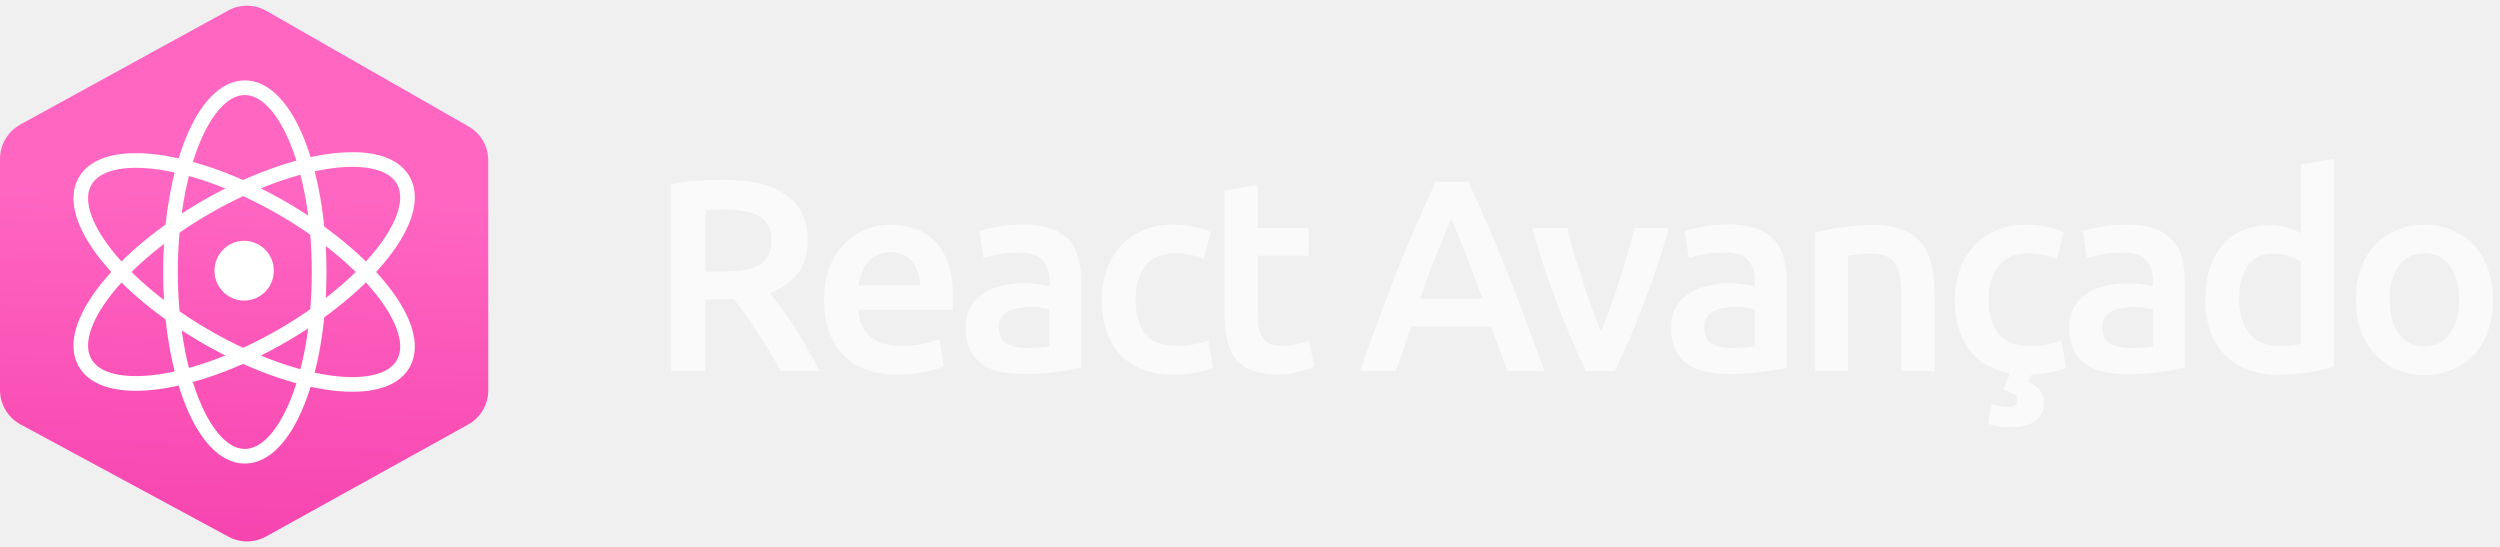
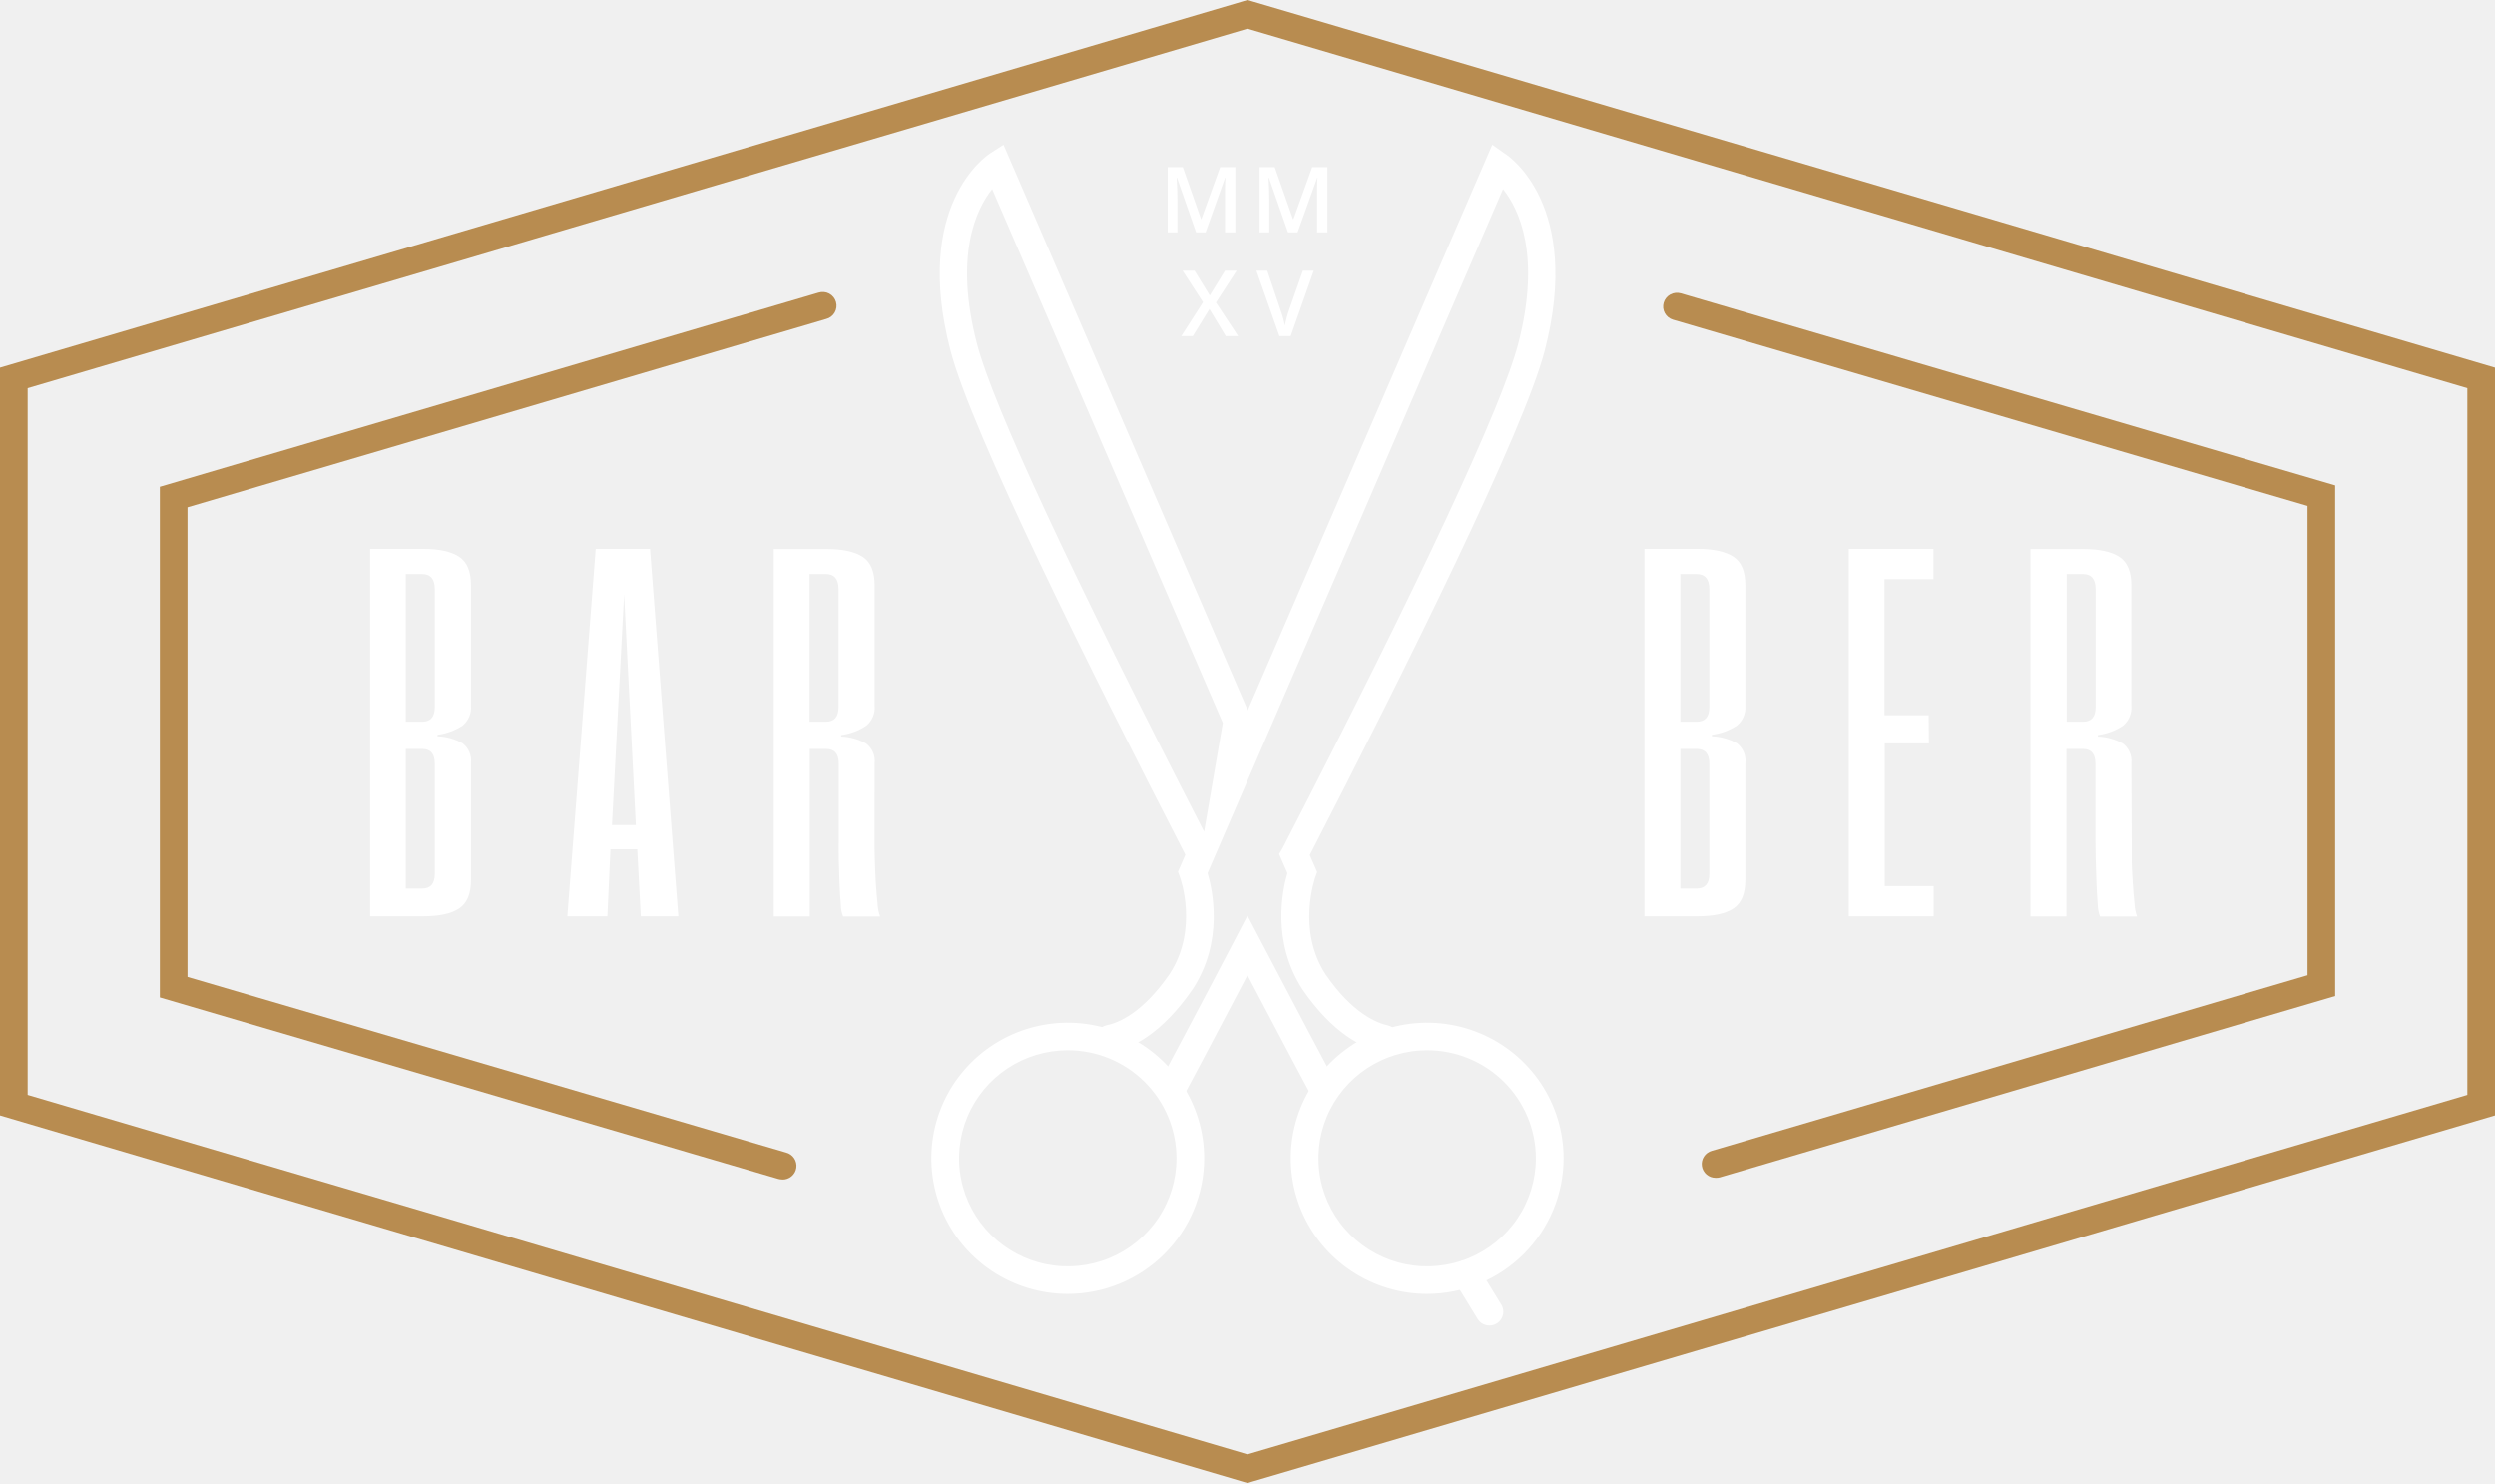
- <svg xmlns="http://www.w3.org/2000/svg" fill="none" viewBox="0 0 256 56">
-   <path d="M2.08 12.75L23.36 1.08a4 4 0 013.91.03L48 12.96A4 4 0 0150 16.43v23.54a4 4 0 01-2.06 3.5l-20.7 11.47a4 4 0 01-3.84.02L2.1 43.46A4 4 0 010 39.94V16.26a4 4 0 012.08-3.5z" fill="url(#paint0_linear)" />
-   <ellipse rx="7.65" ry="18.78" transform="matrix(-.49197 .87061 .8678 .49693 25 27.9)" stroke="#fff" stroke-width="1.5" />
-   <ellipse rx="7.65" ry="18.78" transform="matrix(-.49197 -.87061 .8678 -.49693 25 27.8)" stroke="#fff" stroke-width="1.5" />
-   <ellipse cx="25.07" cy="27.85" rx="7.61" ry="18.87" transform="rotate(180 25.07 27.85)" stroke="#fff" stroke-width="1.5" />
-   <ellipse cx="25.01" cy="27.73" rx="3.06" ry="3.04" transform="rotate(-90 25 27.73)" fill="#fff" />
-   <path d="M74.06 18.4c2.8 0 4.93.51 6.4 1.54 1.5 1.03 2.25 2.6 2.25 4.7 0 2.64-1.3 4.42-3.9 5.35a41.65 41.65 0 013.92 5.8c.44.74.82 1.48 1.16 2.21h-3.95a40.42 40.42 0 00-2.4-4c-.42-.66-.83-1.26-1.24-1.82-.41-.58-.8-1.1-1.15-1.54l-.67.02h-2.24V38H68.7V18.88c.86-.2 1.77-.31 2.74-.37a34.3 34.3 0 012.6-.11zm.25 3.05c-.75 0-1.44.03-2.07.09v6.27h1.54c.86 0 1.61-.05 2.27-.14.65-.1 1.19-.26 1.62-.5.45-.25.78-.58 1-.99.23-.4.34-.93.34-1.56 0-.6-.1-1.1-.33-1.52a2.47 2.47 0 00-.98-.98c-.41-.24-.9-.4-1.49-.5-.58-.11-1.21-.17-1.9-.17zm10.07 9.3c0-1.29.19-2.42.56-3.39.4-.97.9-1.77 1.54-2.4a6.6 6.6 0 014.7-1.96c2.02 0 3.59.62 4.7 1.87 1.15 1.25 1.72 3.12 1.72 5.6l-.03.64c0 .23-.01.43-.03.62h-9.66c.1 1.17.5 2.09 1.23 2.74.75.64 1.82.95 3.22.95a10.35 10.35 0 003.87-.7l.44 2.78a6.26 6.26 0 01-1.9.56 12.6 12.6 0 01-2.83.3c-1.29 0-2.4-.18-3.36-.56a6.48 6.48 0 01-2.35-1.6 6.7 6.7 0 01-1.37-2.4 9.97 9.97 0 01-.45-3.05zm9.83-1.51c0-.47-.07-.9-.2-1.32-.13-.43-.33-.8-.59-1.1a2.37 2.37 0 00-.92-.72 2.73 2.73 0 00-1.29-.28 3.11 3.11 0 00-3 2.16c-.14.4-.25.83-.3 1.26h6.3zm10.87 6.38c1.05 0 1.84-.06 2.38-.17V31.7a6.63 6.63 0 00-1.99-.25c-.37 0-.75.03-1.15.08a3.7 3.7 0 00-1.03.31c-.3.15-.54.36-.73.64-.19.27-.28.6-.28 1.01 0 .8.25 1.36.76 1.68a4 4 0 002.04.45zm-.28-12.63a8.3 8.3 0 012.83.42 4.21 4.21 0 012.8 3.02c.2.72.3 1.5.3 2.36v8.87c-.52.12-1.31.25-2.37.4-1.05.16-2.23.25-3.56.25-.88 0-1.68-.09-2.4-.25a5.2 5.2 0 01-1.88-.82 4 4 0 01-1.2-1.45 5.2 5.2 0 01-.43-2.21c0-.84.16-1.55.48-2.13.33-.58.78-1.05 1.34-1.4a5.4 5.4 0 011.93-.79 10.55 10.55 0 014.82.06v-.56c0-.4-.05-.77-.14-1.12-.1-.35-.26-.66-.5-.92-.23-.28-.54-.5-.93-.65a3.89 3.89 0 00-1.43-.22 12.8 12.8 0 00-3.75.56l-.42-2.75a14.7 14.7 0 014.5-.67zm8.01 7.7c0-1.08.17-2.09.5-3.02a7.3 7.3 0 011.44-2.47c.63-.69 1.4-1.23 2.3-1.62.89-.4 1.9-.59 3.02-.59 1.38 0 2.68.25 3.92.76l-.73 2.77a7.6 7.6 0 00-2.92-.59c-1.32 0-2.33.42-3.02 1.26-.69.82-1.03 1.99-1.03 3.5 0 1.46.32 2.62.97 3.47.66.84 1.76 1.26 3.3 1.26a8.7 8.7 0 003.17-.58l.48 2.8c-.38.18-.94.35-1.7.5-.76.15-1.53.22-2.33.22a8.79 8.79 0 01-3.28-.56 6.58 6.58 0 01-2.3-1.6c-.6-.68-1.04-1.5-1.34-2.43-.3-.95-.45-1.98-.45-3.08zm12.6-11.2l3.38-.56v4.43H134v2.82h-5.2v5.97c0 1.17.18 2.01.55 2.52.38.5 1.01.75 1.9.75.62 0 1.16-.06 1.63-.2.49-.12.87-.24 1.15-.36l.56 2.7c-.4.16-.9.33-1.54.5-.64.18-1.38.28-2.24.28a7.2 7.2 0 01-2.63-.42 3.92 3.92 0 01-1.66-1.2 4.94 4.94 0 01-.86-1.94 12.2 12.2 0 01-.26-2.6V19.49zM154.33 38c-.26-.77-.53-1.52-.81-2.27-.28-.74-.56-1.51-.82-2.3h-8.17a83.8 83.8 0 01-.81 2.33l-.79 2.24h-3.67a333.28 333.28 0 013.98-10.72 195.8 195.8 0 013.78-8.68h3.33a144.25 144.25 0 013.75 8.68c.64 1.56 1.28 3.23 1.94 4.98.67 1.75 1.37 3.67 2.1 5.74h-3.81zm-5.71-15.65a120.1 120.1 0 00-3.2 8.23h6.39a187.52 187.52 0 00-3.2-8.23zM162.43 38a88.45 88.45 0 01-5.54-14.64h3.6l.7 2.66.88 2.82c.31.94.63 1.85.95 2.75l.92 2.38a87.54 87.54 0 002.72-7.95c.28-.96.52-1.84.73-2.66h3.5A91.1 91.1 0 01165.35 38h-2.92zm14.88-2.38c1.04 0 1.84-.06 2.38-.17V31.7a6.63 6.63 0 00-1.99-.25c-.37 0-.75.03-1.15.08a3.7 3.7 0 00-1.03.31c-.3.15-.55.36-.73.64-.19.27-.28.6-.28 1.01 0 .8.25 1.36.75 1.68a4 4 0 002.05.45zm-.28-12.63a8.3 8.3 0 012.83.42 4.21 4.21 0 012.8 3.02c.2.72.3 1.5.3 2.36v8.87c-.52.12-1.31.25-2.38.4-1.04.16-2.23.25-3.55.25-.88 0-1.68-.09-2.4-.25a5.2 5.2 0 01-1.88-.82 4 4 0 01-1.2-1.45 5.2 5.2 0 01-.43-2.21c0-.84.16-1.55.48-2.13.33-.58.78-1.05 1.34-1.4a5.4 5.4 0 011.93-.79 10.55 10.55 0 014.82.06v-.56c0-.4-.05-.77-.14-1.12-.1-.35-.26-.66-.5-.92-.23-.28-.54-.5-.93-.65a3.89 3.89 0 00-1.43-.22 12.8 12.8 0 00-3.75.56l-.42-2.75a14.7 14.7 0 014.5-.67zm8.82.84a22.64 22.64 0 016.02-.78c1.2 0 2.2.17 3 .5.8.32 1.44.78 1.9 1.37.49.58.82 1.3 1.01 2.13.2.82.31 1.73.31 2.72V38h-3.39v-7.7a10 10 0 00-.17-1.99c-.09-.56-.26-1-.5-1.34-.22-.36-.54-.6-.95-.76a3.7 3.7 0 00-1.46-.25c-.43 0-.88.03-1.34.08l-1.04.14V38h-3.39V23.83zM207.7 39.1c.6.28 1.01.6 1.24.95.24.36.36.8.36 1.32 0 .65-.28 1.21-.84 1.68-.56.47-1.4.7-2.52.7-.9 0-1.7-.12-2.38-.36l.4-2.02.72.2c.3.07.6.1.92.1.32 0 .56-.05.73-.16a.55.55 0 00.28-.5c0-.3-.13-.53-.4-.68a7.14 7.14 0 00-.77-.33l-.28-.09a9.54 9.54 0 01.7-1.68 7.19 7.19 0 01-2.53-.9 5.87 5.87 0 01-1.76-1.62 7.66 7.66 0 01-1.06-2.26c-.23-.84-.34-1.76-.34-2.75 0-1.08.17-2.09.5-3.02a7.3 7.3 0 011.43-2.47c.64-.69 1.4-1.23 2.3-1.62.9-.4 1.9-.59 3.02-.59 1.38 0 2.7.25 3.92.76l-.73 2.77a7.6 7.6 0 00-2.9-.59c-1.33 0-2.34.42-3.03 1.26-.7.82-1.04 1.99-1.04 3.5 0 1.46.33 2.62.98 3.47.66.84 1.76 1.26 3.3 1.26a8.7 8.7 0 003.17-.58l.48 2.8c-.34.16-.83.31-1.49.44-.65.13-1.33.22-2.04.26a7.65 7.65 0 00-.34.75zm10.38-3.47c1.05 0 1.84-.06 2.38-.17V31.7a6.63 6.63 0 00-1.99-.25c-.37 0-.75.03-1.14.08a3.7 3.7 0 00-1.04.31c-.3.15-.54.36-.73.64-.19.27-.28.6-.28 1.01 0 .8.25 1.36.76 1.68a4 4 0 002.04.45zm-.28-12.63a8.3 8.3 0 012.83.42 4.21 4.21 0 012.8 3.02c.2.72.3 1.5.3 2.36v8.87c-.51.12-1.3.25-2.37.4-1.05.16-2.23.25-3.56.25-.88 0-1.68-.09-2.4-.25a5.2 5.2 0 01-1.88-.82 4 4 0 01-1.2-1.45 5.2 5.2 0 01-.43-2.21c0-.84.16-1.55.48-2.13.34-.58.78-1.05 1.34-1.4a5.4 5.4 0 011.94-.79 10.55 10.55 0 014.81.06v-.56c0-.4-.04-.77-.14-1.12-.1-.35-.26-.66-.5-.92-.23-.28-.53-.5-.93-.65a3.89 3.89 0 00-1.42-.22 12.8 12.8 0 00-3.76.56l-.42-2.75a14.7 14.7 0 014.5-.67zm11.49 7.65c0 1.49.35 2.67 1.06 3.52.71.84 1.69 1.26 2.94 1.26.54 0 1-.01 1.37-.05.4-.06.71-.11.95-.17v-8.4c-.3-.2-.7-.4-1.2-.56-.49-.19-1-.28-1.57-.28-1.23 0-2.14.42-2.71 1.26a6.09 6.09 0 00-.84 3.42zm9.71 6.91a20.01 20.01 0 01-5.74.81c-1.16 0-2.2-.17-3.1-.53a6.7 6.7 0 01-2.36-1.51 7.15 7.15 0 01-1.48-2.4 9.54 9.54 0 01-.5-3.2c0-1.16.13-2.2.41-3.14.3-.95.73-1.76 1.3-2.43a5.54 5.54 0 012.04-1.54 6.5 6.5 0 012.77-.56c.7 0 1.33.08 1.88.25.54.17 1 .35 1.4.56v-7.03l3.38-.56v21.28zm16.29-6.89c0 1.16-.17 2.22-.5 3.17a6.38 6.38 0 01-3.67 4c-.86.38-1.81.56-2.86.56-1.04 0-2-.18-2.85-.56-.86-.37-1.6-.9-2.22-1.57a7.36 7.36 0 01-1.45-2.43c-.34-.95-.5-2-.5-3.17 0-1.15.16-2.2.5-3.13a6.42 6.42 0 013.7-3.98c.85-.37 1.8-.56 2.82-.56a7.01 7.01 0 015.07 2.1 7 7 0 011.43 2.44c.35.93.53 1.98.53 3.13zm-3.47 0c0-1.45-.32-2.6-.95-3.44a3.02 3.02 0 00-2.6-1.29c-1.13 0-2 .43-2.64 1.29a5.71 5.71 0 00-.92 3.44c0 1.48.3 2.65.92 3.5a3.1 3.1 0 002.63 1.3c1.12 0 1.99-.44 2.6-1.3.64-.85.96-2.02.96-3.5z" fill="#FAFAFA" />
-   <defs>
-     <linearGradient id="paint0_linear" x1="24" y1="76" x2="26" y2="19.5" gradientUnits="userSpaceOnUse">
-       <stop stop-color="#F231A5" />
-       <stop offset="1" stop-color="#FF66C2" />
-     </linearGradient>
-   </defs>
+ <svg xmlns="http://www.w3.org/2000/svg" width="323" height="192" viewBox="0 0 323 192" fill="none">
+   <path d="M154.841 30.077L152.371 23.005H152.322C152.392 24.054 152.421 25.041 152.421 25.964V30.077H151.161V21.634H153.124L155.488 28.37H155.523L157.958 21.634H159.928V30.077H158.591V25.88C158.591 25.453 158.591 24.908 158.591 24.229C158.591 23.551 158.633 23.145 158.647 23.005H158.598L156.072 30.077H154.841Z" fill="white" />
+   <path d="M166.745 30.077L164.276 23.005H164.226C164.297 24.054 164.325 25.041 164.325 25.964V30.077H163.065V21.634H165.028L167.392 28.37H167.449L169.883 21.634H171.853V30.077H170.516V25.88C170.516 25.453 170.516 24.908 170.516 24.229C170.516 23.551 170.558 23.145 170.572 23.005H170.53L167.99 30.077H166.745Z" fill="white" />
+   <path d="M160.286 43.513H158.682L156.571 40.015L154.419 43.513H152.927L155.741 39.127L153.096 35.049H154.644L156.614 38.253L158.584 35.049H160.089L157.416 39.169L160.286 43.513Z" fill="white" />
+   <path d="M168.673 35.049H170.08L167.097 43.513H165.634L162.657 35.049H164.065L165.838 40.309C165.955 40.628 166.056 40.952 166.14 41.281C166.246 41.68 166.309 41.981 166.344 42.163C166.393 41.869 166.471 41.533 166.576 41.149C166.682 40.764 166.766 40.449 166.83 40.288L168.673 35.049Z" fill="white" />
+   <path d="M161.496 192L160.99 191.853L0 144.402V47.598L161.496 0L162.01 0.147L323 47.598V144.402L161.496 192ZM3.581 141.744L161.496 188.286L319.419 141.744V50.256L161.496 3.714L3.581 50.256V141.744Z" fill="#B88C50" />
+   <path d="M222.109 152.481C221.676 152.483 221.256 152.33 220.928 152.048C220.6 151.767 220.386 151.378 220.324 150.952C220.262 150.525 220.357 150.091 220.592 149.73C220.827 149.368 221.186 149.103 221.602 148.984L298.727 126.251V65.497L216.593 41.394C216.367 41.328 216.157 41.218 215.974 41.071C215.792 40.924 215.64 40.743 215.527 40.538C215.415 40.333 215.344 40.107 215.319 39.875C215.295 39.643 215.316 39.408 215.383 39.184C215.449 38.959 215.559 38.751 215.707 38.569C215.855 38.387 216.037 38.236 216.244 38.124C216.45 38.013 216.677 37.942 216.91 37.918C217.144 37.893 217.38 37.914 217.606 37.98L302.308 62.839V128.944L222.615 152.432C222.45 152.472 222.279 152.488 222.109 152.481Z" fill="#B88C50" />
+   <path d="M101.257 152.691C101.086 152.692 100.915 152.668 100.751 152.621L20.692 129.126V63.021L105.957 37.889C106.185 37.816 106.426 37.788 106.665 37.809C106.904 37.83 107.137 37.898 107.349 38.01C107.56 38.122 107.747 38.275 107.899 38.461C108.05 38.646 108.162 38.86 108.228 39.089C108.294 39.318 108.313 39.559 108.284 39.795C108.254 40.032 108.178 40.261 108.058 40.467C107.938 40.674 107.777 40.854 107.585 40.998C107.394 41.141 107.175 41.245 106.942 41.303L24.273 65.679V126.468L101.764 149.207C102.191 149.316 102.564 149.577 102.809 149.942C103.054 150.306 103.155 150.748 103.092 151.183C103.03 151.617 102.807 152.013 102.468 152.294C102.13 152.575 101.698 152.721 101.257 152.705V152.691Z" fill="#B88C50" />
+   <path d="M161.79 92.655L158.5 94.061L158.761 94.665L162.051 93.259L161.79 92.655Z" fill="#1D1D1B" />
+   <path d="M171.185 142.514C170.859 142.514 170.54 142.426 170.262 142.259C169.983 142.093 169.755 141.855 169.602 141.569C168.687 139.856 165.633 134.127 161.496 126.251C157.17 134.505 154.039 140.373 153.398 141.569C153.164 141.966 152.785 142.257 152.34 142.382C151.895 142.507 151.418 142.457 151.01 142.241C150.602 142.025 150.293 141.661 150.148 141.225C150.003 140.788 150.033 140.313 150.232 139.898C150.936 138.562 154.777 131.392 159.913 121.572L161.496 118.536L163.087 121.572C168.012 130.98 171.74 137.974 172.768 139.898C172.912 140.169 172.983 140.473 172.974 140.78C172.966 141.087 172.877 141.386 172.718 141.649C172.559 141.912 172.334 142.13 172.065 142.282C171.797 142.433 171.493 142.513 171.185 142.514ZM179.409 136.274C179.287 136.273 179.164 136.261 179.043 136.239C176.489 135.722 172.606 133.882 168.617 128.084C164.592 121.88 166.027 115.207 166.668 113.039L165.598 110.57L166.042 109.814C183.905 75.177 194.451 52.592 196.555 44.492C199.538 33 196.633 27.041 194.585 24.481L156.332 113.032C156.973 115.2 158.443 121.866 154.412 128.035C150.394 133.875 146.511 135.729 143.95 136.232C143.487 136.315 143.011 136.214 142.622 135.951C142.234 135.688 141.965 135.285 141.873 134.827C141.781 134.369 141.873 133.893 142.13 133.502C142.387 133.111 142.787 132.836 143.246 132.735C144.808 132.42 147.946 131.126 151.436 126.055C155.207 120.25 152.779 113.619 152.751 113.556L152.498 112.857L153.455 110.66C140.981 86.459 125.748 55.788 123.04 45.352C118.157 26.53 127.725 20.172 128.133 19.885L129.913 18.738L161.532 91.943L193.192 18.738L194.888 19.927C195.296 20.186 204.864 26.572 199.982 45.395C197.273 55.83 182.041 86.501 169.566 110.702L170.523 112.899L170.27 113.598C170.27 113.661 167.843 120.334 171.614 126.139C175.075 131.168 178.213 132.434 179.775 132.777C180.182 132.89 180.536 133.142 180.775 133.489C181.014 133.835 181.121 134.255 181.079 134.673C181.037 135.091 180.848 135.481 180.545 135.774C180.242 136.067 179.845 136.244 179.423 136.274H179.409ZM128.443 24.481C126.403 27.034 123.483 33 126.473 44.499C128.527 52.431 138.694 74.254 155.882 107.674L158.302 93.587L128.443 24.481Z" fill="white" />
+   <path d="M60.971 113.927C60.971 115.711 60.458 116.935 59.43 117.613C58.403 118.292 56.855 118.62 54.801 118.62H47.913V71.058H54.801C56.855 71.058 58.403 71.4 59.43 72.072C60.458 72.743 60.971 73.974 60.971 75.758V91.356C61.013 91.84 60.936 92.327 60.748 92.775C60.559 93.224 60.264 93.62 59.888 93.93C58.911 94.572 57.799 94.981 56.637 95.126V95.322C57.779 95.358 58.894 95.67 59.888 96.231C60.272 96.528 60.573 96.918 60.763 97.364C60.953 97.809 61.024 98.296 60.971 98.777V113.927ZM56.285 76.275C56.285 74.968 55.736 74.317 54.646 74.317H52.535V93.433H54.646C55.736 93.433 56.285 92.804 56.285 91.545V76.275ZM56.285 98.854C56.285 97.588 55.736 96.958 54.646 96.958H52.535V115.032H54.646C55.736 115.032 56.285 114.403 56.285 113.144V98.854Z" fill="white" />
+   <path d="M87.819 118.62H82.957L82.5 109.947H79.025L78.63 118.62H73.445L77.118 71.058H84.153L87.819 118.62ZM79.222 106.814H82.317L80.797 76.94L79.222 106.814Z" fill="white" />
+   <path d="M113.218 108.639C113.218 109.29 113.218 110.129 113.253 111.15C113.288 112.172 113.316 113.2 113.38 114.221C113.443 115.242 113.527 116.165 113.612 117.019C113.636 117.576 113.748 118.125 113.942 118.648H109.151C108.957 118.161 108.857 117.641 108.856 117.117C108.785 116.315 108.729 115.382 108.687 114.319C108.645 113.277 108.609 112.22 108.588 111.185C108.567 110.15 108.588 109.269 108.588 108.576V98.854C108.588 97.588 108.039 96.958 106.942 96.958H104.831V118.641H100.174V71.079H107.062C109.116 71.079 110.664 71.421 111.691 72.093C112.718 72.764 113.232 73.995 113.232 75.779V91.377C113.274 91.861 113.197 92.348 113.008 92.796C112.82 93.245 112.525 93.641 112.148 93.951C111.173 94.598 110.061 95.012 108.898 95.161V95.357C110.04 95.393 111.155 95.705 112.148 96.266C112.533 96.563 112.834 96.953 113.024 97.399C113.213 97.844 113.285 98.331 113.232 98.812L113.218 108.639ZM108.56 76.276C108.56 74.968 108.011 74.317 106.914 74.317H104.803V93.433H106.914C108.011 93.433 108.56 92.804 108.56 91.545V76.276Z" fill="white" />
+   <path d="M225.95 113.927C225.95 115.711 225.436 116.935 224.409 117.613C223.382 118.292 221.834 118.62 219.78 118.62H212.885V71.058H219.78C221.834 71.058 223.375 71.4 224.409 72.072C225.443 72.743 225.95 73.974 225.95 75.758V91.356C225.991 91.84 225.914 92.326 225.725 92.775C225.536 93.223 225.242 93.619 224.867 93.93C223.891 94.568 222.782 94.977 221.623 95.126V95.322C222.764 95.361 223.879 95.673 224.874 96.231C225.257 96.529 225.558 96.919 225.747 97.364C225.937 97.81 226.009 98.296 225.957 98.777L225.95 113.927ZM221.285 76.275C221.285 74.968 220.737 74.317 219.646 74.317H217.535V93.433H219.646C220.737 93.433 221.285 92.804 221.285 91.545V76.275ZM221.285 98.854C221.285 97.588 220.737 96.958 219.646 96.958H217.535V115.032H219.646C220.737 115.032 221.285 114.403 221.285 113.144V98.854Z" fill="white" />
+   <path d="M249.71 96.238H243.997V114.711H250.329V118.62H239.339V71.058H250.301V74.975H243.968V92.594H249.681L249.71 96.238Z" fill="white" />
+   <path d="M275.967 108.639C275.967 109.29 275.967 110.129 275.967 111.15C275.967 112.172 276.037 113.2 276.1 114.221C276.164 115.242 276.241 116.165 276.333 117.019C276.36 117.575 276.469 118.124 276.656 118.648H271.865C271.679 118.158 271.579 117.64 271.569 117.117C271.506 116.312 271.45 115.389 271.408 114.319C271.365 113.249 271.33 112.22 271.309 111.185C271.288 110.15 271.274 109.269 271.274 108.576V98.854C271.274 97.588 270.725 96.958 269.635 96.958H267.524V118.641H262.859V71.079H269.754C271.809 71.079 273.349 71.421 274.377 72.093C275.404 72.764 275.924 73.995 275.924 75.779V91.377C275.965 91.861 275.888 92.347 275.699 92.796C275.511 93.244 275.216 93.64 274.841 93.951C273.865 94.595 272.753 95.009 271.59 95.161V95.357C272.732 95.396 273.847 95.708 274.841 96.266C275.224 96.564 275.525 96.954 275.714 97.399C275.904 97.845 275.976 98.331 275.924 98.812L275.967 108.639ZM271.302 76.276C271.302 74.968 270.753 74.317 269.663 74.317H267.552V93.433H269.663C270.753 93.433 271.302 92.804 271.302 91.545V76.276Z" fill="white" />
+   <path d="M138.23 167.512C134.737 167.512 131.323 166.482 128.418 164.553C125.514 162.624 123.251 159.882 121.914 156.674C120.578 153.466 120.228 149.936 120.909 146.531C121.591 143.125 123.273 139.997 125.742 137.542C128.212 135.086 131.359 133.414 134.784 132.737C138.21 132.059 141.761 132.407 144.988 133.736C148.214 135.065 150.972 137.315 152.913 140.202C154.853 143.089 155.889 146.483 155.889 149.956C155.883 154.61 154.021 159.072 150.711 162.364C147.4 165.655 142.911 167.506 138.23 167.512ZM138.23 135.967C135.446 135.967 132.726 136.787 130.412 138.324C128.098 139.861 126.294 142.046 125.229 144.602C124.164 147.158 123.886 149.971 124.429 152.685C124.972 155.398 126.312 157.891 128.28 159.847C130.248 161.804 132.755 163.136 135.484 163.676C138.214 164.216 141.043 163.939 143.614 162.88C146.186 161.821 148.383 160.028 149.929 157.728C151.476 155.427 152.301 152.722 152.301 149.956C152.301 148.119 151.937 146.3 151.23 144.602C150.523 142.905 149.486 141.363 148.179 140.064C146.873 138.765 145.322 137.735 143.614 137.031C141.907 136.328 140.077 135.967 138.23 135.967Z" fill="white" />
+   <path d="M184.763 167.512C181.271 167.512 177.856 166.482 174.952 164.553C172.048 162.624 169.785 159.882 168.448 156.674C167.112 153.466 166.762 149.936 167.443 146.531C168.125 143.125 169.807 139.997 172.276 137.542C174.746 135.086 177.893 133.414 181.318 132.737C184.744 132.059 188.295 132.407 191.521 133.736C194.748 135.065 197.506 137.315 199.447 140.202C201.387 143.089 202.423 146.483 202.423 149.956C202.417 154.61 200.555 159.072 197.244 162.364C193.934 165.655 189.445 167.506 184.763 167.512ZM184.763 135.967C181.98 135.967 179.26 136.787 176.946 138.324C174.632 139.861 172.828 142.046 171.763 144.602C170.698 147.158 170.42 149.971 170.962 152.685C171.505 155.398 172.846 157.891 174.813 159.847C176.781 161.804 179.289 163.136 182.018 163.676C184.748 164.216 187.577 163.939 190.148 162.88C192.719 161.821 194.917 160.028 196.463 157.728C198.009 155.427 198.835 152.722 198.835 149.956C198.835 148.119 198.471 146.3 197.764 144.602C197.056 142.905 196.02 141.363 194.713 140.064C193.407 138.765 191.855 137.735 190.148 137.031C188.441 136.328 186.611 135.967 184.763 135.967Z" fill="white" />
+   <path d="M192.826 171.604C192.518 171.605 192.215 171.527 191.947 171.377C191.678 171.228 191.453 171.012 191.292 170.75L188.302 165.854C188.18 165.654 188.099 165.433 188.063 165.202C188.028 164.971 188.038 164.735 188.094 164.508C188.15 164.281 188.25 164.067 188.389 163.879C188.528 163.69 188.703 163.531 188.904 163.41C189.105 163.288 189.328 163.208 189.56 163.172C189.792 163.137 190.03 163.147 190.258 163.202C190.486 163.258 190.701 163.358 190.891 163.496C191.081 163.634 191.241 163.808 191.363 164.008L194.36 168.904C194.525 169.174 194.615 169.483 194.62 169.798C194.625 170.114 194.546 170.426 194.389 170.701C194.233 170.976 194.006 171.205 193.731 171.363C193.456 171.522 193.144 171.605 192.826 171.604Z" fill="white" />
</svg>
